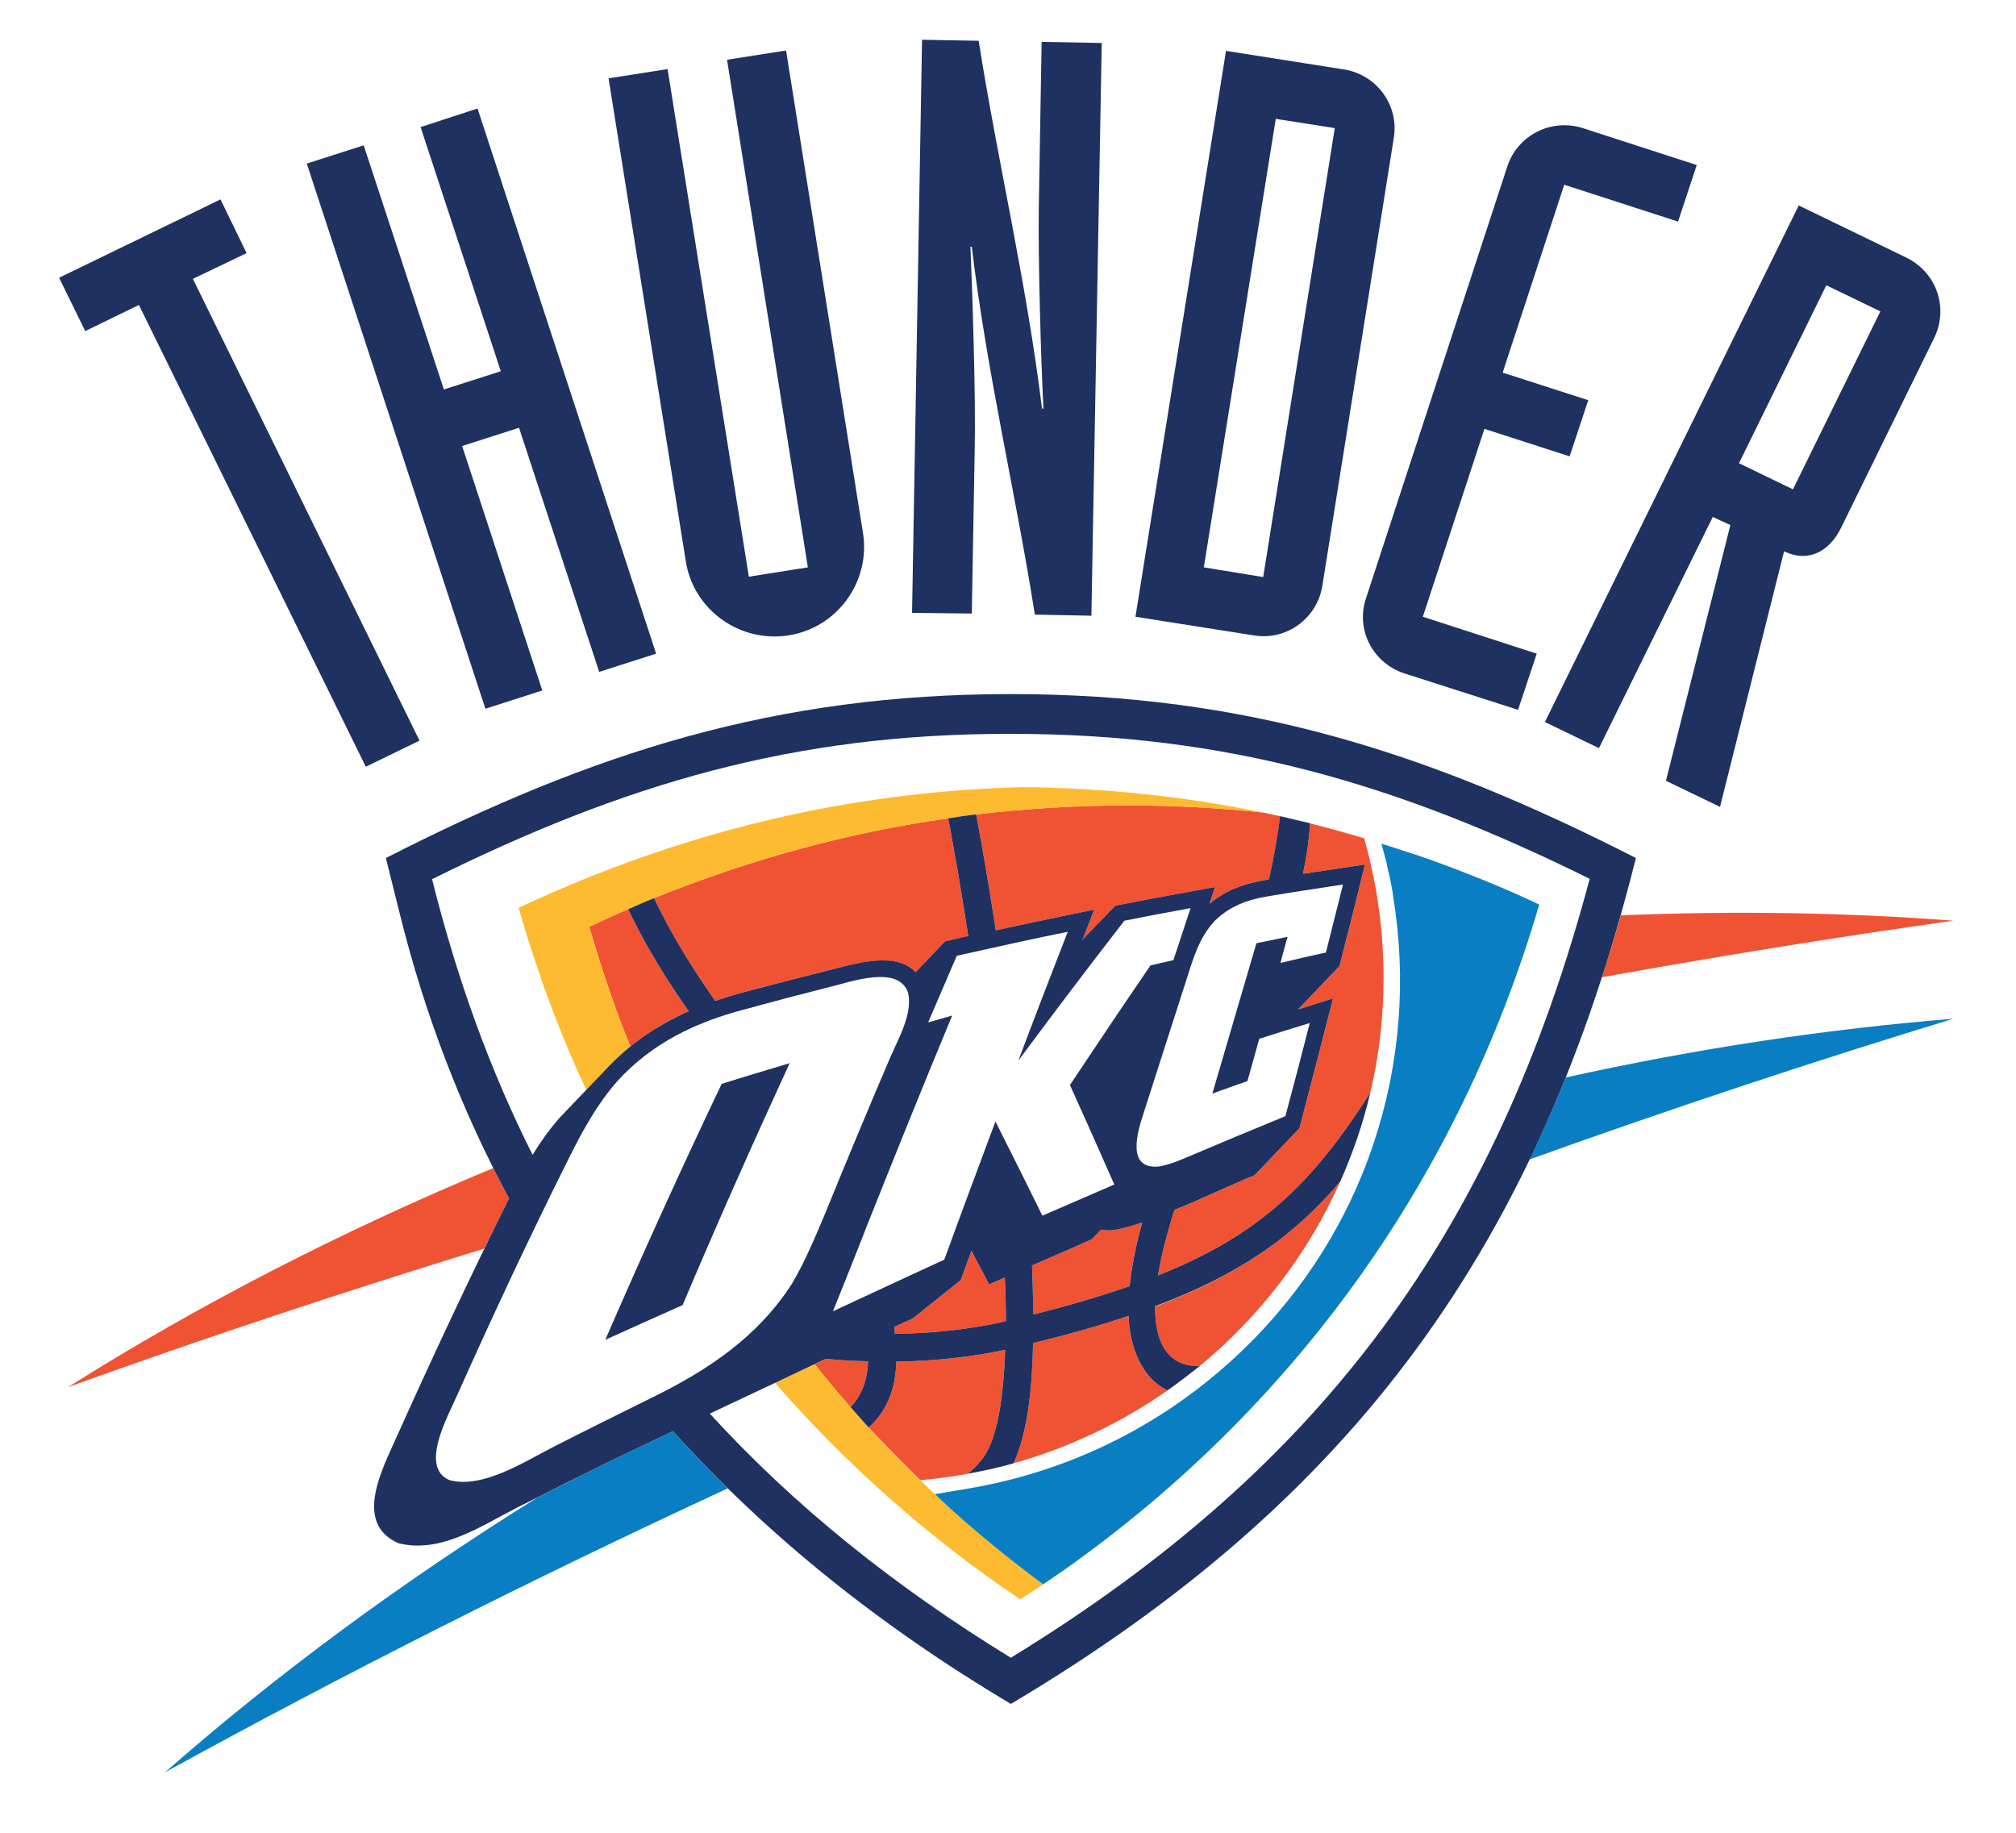
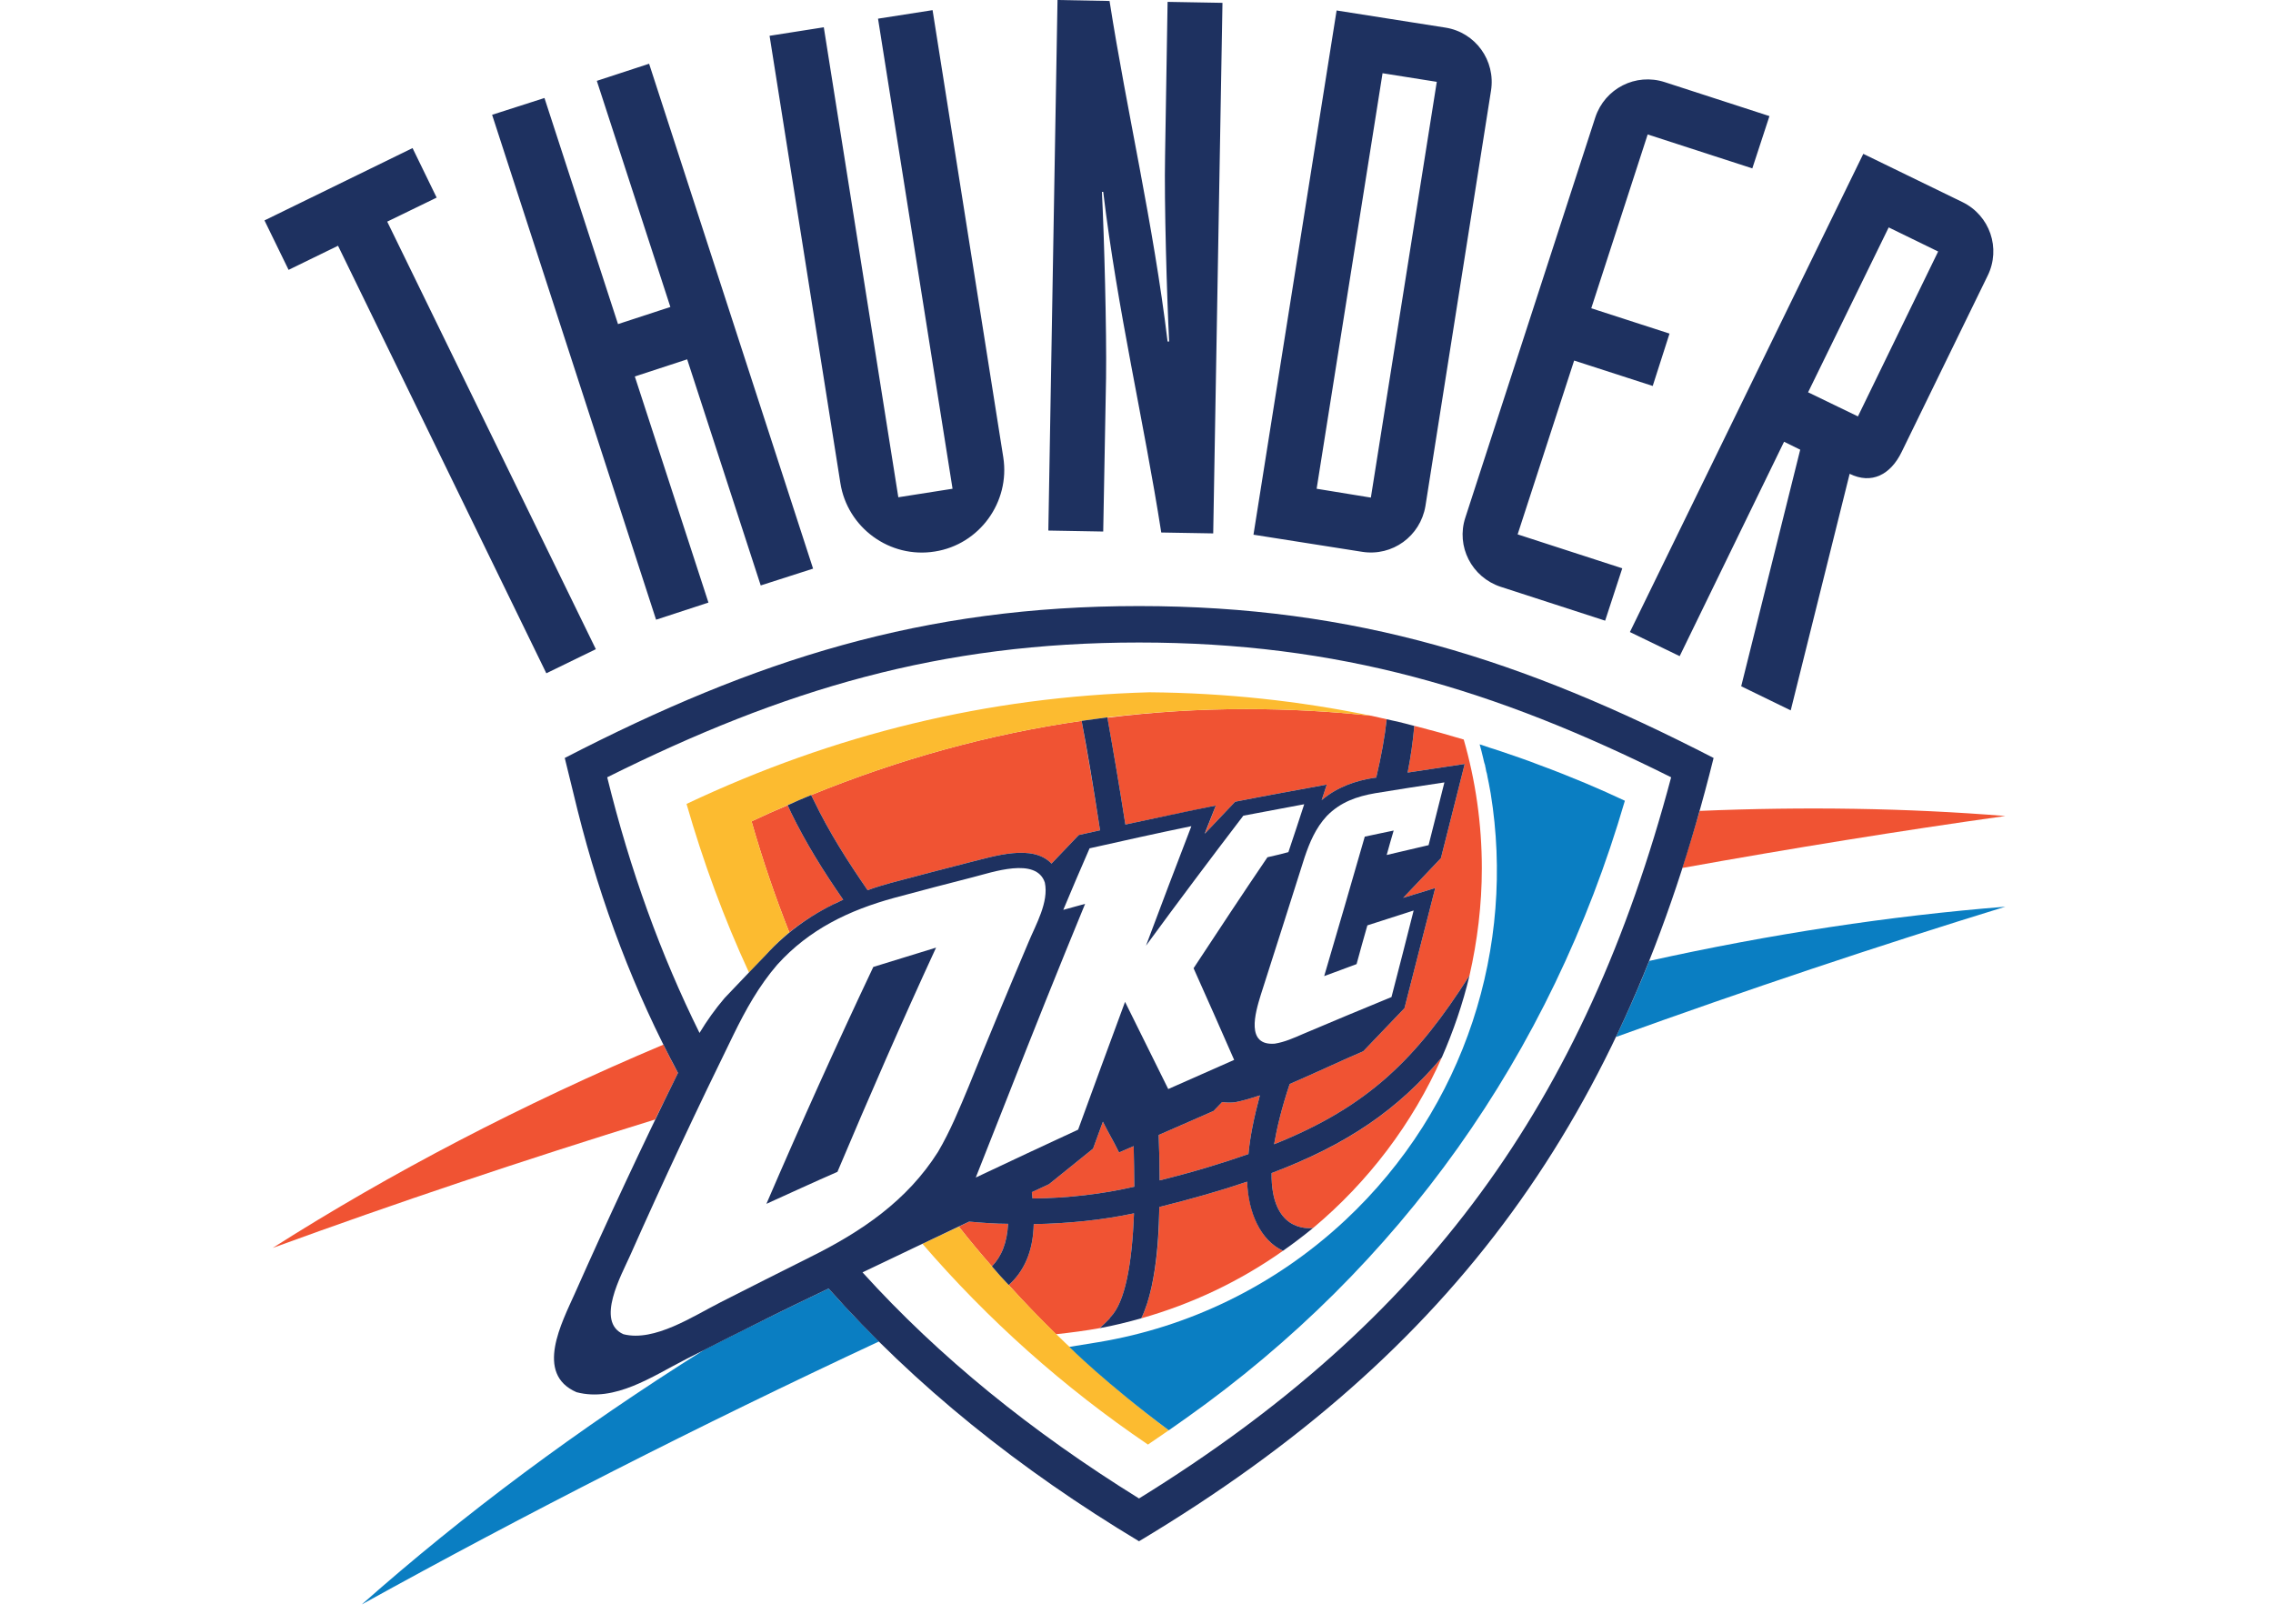
- <svg xmlns="http://www.w3.org/2000/svg" width="22pt" height="20pt" viewBox="0 0 22 20" version="1.1">
+ <svg xmlns="http://www.w3.org/2000/svg" width="28pt" height="20pt" viewBox="0 0 28 20" version="1.1">
  <g id="surface1">
-     <path style=" stroke:none;fill-rule:nonzero;fill:rgb(11.765%,19.216%,37.647%);fill-opacity:1;" d="M 3.992 8.367 L 4.578 8.082 L 2.105 3.043 L 2.691 2.762 L 2.406 2.176 L 0.645 3.031 L 0.93 3.613 L 1.516 3.328 Z M 5.297 7.734 L 5.918 7.535 L 5.043 4.867 L 5.664 4.668 L 6.539 7.332 L 7.16 7.133 L 5.211 1.184 L 4.59 1.387 L 5.465 4.051 L 4.844 4.25 L 3.969 1.586 L 3.348 1.785 Z M 8.578 0.551 L 7.934 0.652 L 8.816 6.191 L 8.172 6.293 L 7.285 0.754 L 6.641 0.855 L 7.484 6.125 C 7.566 6.652 8.07 7.016 8.602 6.934 C 9.137 6.852 9.5 6.348 9.418 5.82 Z M 9.953 6.688 L 10.605 6.695 L 10.637 4.883 C 10.648 4.332 10.613 3.219 10.59 2.691 L 10.605 2.695 C 10.773 4.09 11.086 5.391 11.293 6.707 L 11.91 6.719 L 12.023 0.469 L 11.367 0.457 L 11.336 2.27 C 11.328 2.82 11.359 3.934 11.387 4.461 L 11.371 4.457 C 11.199 3.062 10.887 1.762 10.68 0.445 L 10.062 0.434 Z M 12.391 6.73 L 13.684 6.934 C 14.039 6.992 14.371 6.75 14.43 6.395 L 15.211 1.5 C 15.266 1.145 15.023 0.816 14.668 0.758 L 13.379 0.555 Z M 13.922 1.297 L 14.566 1.398 L 13.785 6.297 L 13.137 6.191 Z M 18.516 1.801 L 17.273 1.398 C 16.93 1.289 16.562 1.473 16.449 1.816 L 14.906 6.531 C 14.793 6.871 14.98 7.234 15.324 7.348 L 16.566 7.746 L 16.77 7.133 L 15.527 6.73 L 16.199 4.68 L 17.129 4.98 L 17.332 4.367 L 16.398 4.066 L 17.07 2.016 L 18.312 2.418 Z M 16.859 7.879 L 19.629 2.242 L 20.805 2.812 C 21.133 2.973 21.266 3.359 21.109 3.684 L 20.09 5.762 C 19.957 6.027 19.727 6.141 19.469 6.016 L 18.77 8.805 L 18.18 8.52 L 18.883 5.73 L 18.691 5.641 L 17.449 8.164 Z M 19.93 3.113 L 18.977 5.055 L 19.566 5.34 L 20.52 3.398 Z M 19.93 3.113 " />
-     <path style=" stroke:none;fill-rule:nonzero;fill:rgb(100%,100%,100%);fill-opacity:1;" d="M 4.484 17.035 C 4.418 17.031 4.355 17.02 4.293 17.004 C 3.633 16.719 3.977 16.043 4.172 15.602 C 4.426 15.035 4.688 14.469 4.953 13.91 C 3.531 14.352 2.145 14.816 0.805 15.301 C 0.469 15.441 0.262 15.219 0.652 14.992 C 2.016 14.129 3.52 13.344 5.145 12.656 C 4.746 11.832 4.43 10.953 4.191 10.016 L 4.008 9.273 C 6.363 8.066 8.355 7.402 11.031 7.402 C 13.707 7.402 15.699 8.066 18.055 9.273 C 18.012 9.449 17.965 9.629 17.918 9.805 C 19.09 9.766 20.234 9.789 21.332 9.875 C 21.594 9.891 21.594 10.191 21.34 10.219 C 20.121 10.391 18.875 10.59 17.617 10.816 C 17.539 11.055 17.453 11.289 17.367 11.52 C 18.711 11.238 20.027 11.047 21.305 10.945 C 21.633 10.914 21.637 11.227 21.367 11.285 C 19.879 11.738 18.359 12.242 16.82 12.793 C 15.512 15.477 13.59 17.273 11.031 18.797 C 9.895 18.121 8.855 17.367 7.906 16.449 C 5.805 17.426 3.789 18.445 1.887 19.492 C 1.598 19.672 1.336 19.516 1.684 19.207 C 2.547 18.457 3.48 17.727 4.484 17.035 " />
-     <path style=" stroke:none;fill-rule:nonzero;fill:rgb(3.922%,49.412%,76.078%);fill-opacity:1;" d="M 1.801 19.34 C 3.012 18.277 4.375 17.27 5.867 16.34 C 6.148 16.199 6.43 16.059 6.711 15.918 C 6.828 15.863 7.055 15.754 7.344 15.617 C 7.535 15.832 7.734 16.039 7.941 16.242 C 5.797 17.234 3.742 18.273 1.801 19.34 M 17.086 11.758 C 18.531 11.438 19.949 11.227 21.316 11.117 C 19.801 11.578 18.258 12.09 16.691 12.652 C 16.832 12.363 16.965 12.066 17.086 11.758 " />
-     <path style=" stroke:none;fill-rule:nonzero;fill:rgb(94.118%,32.549%,20%);fill-opacity:1;" d="M 0.742 15.137 C 2.148 14.25 3.703 13.445 5.383 12.746 C 5.438 12.855 5.496 12.969 5.555 13.078 C 5.465 13.262 5.375 13.441 5.285 13.625 C 3.723 14.105 2.207 14.609 0.742 15.137 M 17.688 9.988 C 18.938 9.938 20.148 9.957 21.316 10.047 C 20.062 10.223 18.781 10.43 17.48 10.664 C 17.555 10.441 17.621 10.219 17.688 9.988 " />
-     <path style=" stroke:none;fill-rule:nonzero;fill:rgb(100%,100%,100%);fill-opacity:1;" d="M 11.031 8.008 C 13.398 8.008 15.254 8.555 17.348 9.59 C 16.324 13.426 14.445 16 11.031 18.09 C 9.75 17.305 8.66 16.426 7.746 15.426 C 8.152 15.234 8.609 15.02 9.012 14.828 C 9.172 14.844 9.328 14.852 9.473 14.855 C 9.465 15.078 9.395 15.238 9.281 15.355 C 9.348 15.43 9.414 15.504 9.48 15.578 C 9.656 15.418 9.773 15.188 9.781 14.859 C 10.195 14.852 10.598 14.809 10.969 14.73 C 10.949 15.336 10.863 15.777 10.691 15.953 C 10.684 15.961 10.68 15.965 10.68 15.969 C 10.637 16.016 10.598 16.055 10.562 16.082 C 10.73 16.051 10.895 16.016 11.059 15.969 C 11.266 15.539 11.27 14.789 11.273 14.656 C 11.66 14.562 12.004 14.465 12.316 14.359 C 12.328 14.711 12.469 15.047 12.742 15.172 C 12.863 15.086 12.98 14.996 13.098 14.902 C 13.027 14.91 12.598 14.941 12.605 14.254 C 13.512 13.914 14.105 13.504 14.625 12.895 C 14.762 12.586 14.875 12.262 14.953 11.926 C 14.328 12.902 13.758 13.473 12.637 13.918 C 12.668 13.723 12.727 13.484 12.816 13.203 C 13.145 13.07 13.484 12.906 13.691 12.824 L 14.18 12.312 C 14.305 11.84 14.426 11.367 14.547 10.895 L 14.164 11.016 L 14.617 10.543 C 14.711 10.176 14.805 9.805 14.895 9.434 C 14.672 9.469 14.445 9.5 14.219 9.535 C 14.258 9.352 14.285 9.168 14.297 8.984 C 14.188 8.957 14.082 8.934 13.969 8.906 C 13.949 9.113 13.906 9.34 13.848 9.594 L 13.816 9.602 C 13.602 9.637 13.387 9.703 13.199 9.863 L 13.258 9.68 C 12.895 9.746 12.535 9.812 12.172 9.883 L 11.812 10.258 L 11.824 10.227 L 11.941 9.926 C 11.582 10 11.223 10.074 10.867 10.152 C 10.793 9.672 10.719 9.238 10.652 8.887 C 10.551 8.898 10.449 8.914 10.348 8.93 C 10.414 9.281 10.492 9.727 10.566 10.215 L 10.312 10.273 L 9.992 10.609 C 9.766 10.371 9.309 10.523 9.02 10.594 C 8.707 10.672 8.395 10.754 8.082 10.836 C 7.988 10.863 7.898 10.891 7.805 10.922 C 7.57 10.586 7.352 10.242 7.172 9.871 L 7.137 9.801 C 7.043 9.84 6.949 9.879 6.855 9.922 L 6.895 10.004 C 7.074 10.367 7.285 10.707 7.516 11.035 C 7.18 11.184 6.867 11.391 6.598 11.684 C 6.598 11.684 6.16 12.141 6.109 12.195 C 5.996 12.324 5.898 12.461 5.812 12.602 C 5.352 11.684 4.988 10.688 4.715 9.594 C 6.809 8.555 8.664 8.004 11.031 8.008 M 11.262 13.809 C 11.48 13.715 11.699 13.621 11.914 13.523 L 12.016 13.418 C 12.059 13.426 12.109 13.43 12.164 13.422 C 12.25 13.406 12.352 13.379 12.465 13.34 C 12.391 13.605 12.348 13.832 12.328 14.035 C 12.02 14.141 11.672 14.246 11.277 14.344 C 11.273 14.172 11.27 13.992 11.262 13.809 M 9.758 14.48 L 9.961 14.387 L 10.484 13.969 L 10.602 13.648 C 10.676 13.801 10.719 13.863 10.793 14.016 L 10.965 13.941 C 10.973 14.105 10.977 14.266 10.977 14.418 C 10.598 14.504 10.188 14.551 9.766 14.555 Z M 9.758 14.48 " />
-     <path style=" stroke:none;fill-rule:nonzero;fill:rgb(94.118%,32.549%,20%);fill-opacity:1;" d="M 12.305 8.789 C 12.805 8.789 13.301 8.816 13.785 8.867 C 14.156 8.945 14.523 9.039 14.887 9.148 C 15.023 9.629 15.098 10.137 15.098 10.664 C 15.098 11.098 15.051 11.52 14.953 11.926 C 14.328 12.902 13.758 13.473 12.637 13.918 C 12.668 13.723 12.727 13.484 12.816 13.203 C 13.145 13.07 13.484 12.906 13.691 12.824 L 14.18 12.312 C 14.305 11.84 14.426 11.367 14.547 10.895 L 14.164 11.016 L 14.617 10.543 C 14.711 10.176 14.805 9.805 14.895 9.434 C 14.672 9.469 14.445 9.5 14.219 9.535 C 14.258 9.352 14.285 9.168 14.297 8.984 C 14.188 8.957 14.082 8.934 13.969 8.906 C 13.949 9.113 13.906 9.34 13.848 9.594 L 13.816 9.602 C 13.602 9.637 13.387 9.703 13.199 9.863 L 13.258 9.68 C 12.895 9.746 12.535 9.812 12.172 9.883 L 11.812 10.258 L 11.824 10.227 L 11.941 9.926 C 11.582 10 11.223 10.074 10.867 10.152 C 10.793 9.672 10.719 9.238 10.652 8.887 C 11.195 8.824 11.746 8.789 12.305 8.789 M 14.625 12.895 C 14.277 13.676 13.75 14.363 13.098 14.902 C 13.027 14.91 12.598 14.941 12.605 14.258 C 13.512 13.914 14.105 13.504 14.625 12.895 M 12.742 15.172 C 12.234 15.527 11.668 15.797 11.059 15.969 C 11.266 15.539 11.27 14.789 11.273 14.656 C 11.66 14.562 12.004 14.465 12.316 14.359 C 12.328 14.711 12.469 15.047 12.742 15.172 M 10.562 16.082 C 10.395 16.113 10.219 16.137 10.043 16.152 C 9.852 15.965 9.664 15.773 9.48 15.578 C 9.656 15.418 9.773 15.188 9.781 14.859 C 10.195 14.852 10.598 14.809 10.969 14.73 C 10.949 15.336 10.863 15.777 10.691 15.953 C 10.684 15.961 10.68 15.965 10.68 15.969 C 10.637 16.016 10.598 16.055 10.562 16.082 M 9.281 15.355 C 9.148 15.203 9.016 15.047 8.891 14.887 L 9.012 14.828 C 9.172 14.844 9.328 14.852 9.473 14.855 C 9.465 15.078 9.395 15.238 9.281 15.355 M 6.879 11.422 C 6.707 10.996 6.559 10.559 6.43 10.113 C 6.57 10.047 6.715 9.98 6.855 9.922 L 6.895 10.004 C 7.074 10.367 7.285 10.707 7.516 11.035 C 7.289 11.133 7.074 11.262 6.879 11.422 M 7.137 9.801 C 8.18 9.379 9.246 9.086 10.348 8.93 C 10.414 9.281 10.492 9.727 10.566 10.219 L 10.312 10.273 L 9.992 10.609 C 9.766 10.375 9.309 10.523 9.02 10.594 C 8.707 10.672 8.395 10.754 8.082 10.836 C 7.988 10.863 7.898 10.891 7.805 10.922 C 7.57 10.586 7.352 10.242 7.172 9.871 Z M 11.262 13.809 C 11.48 13.715 11.699 13.621 11.914 13.523 L 12.016 13.418 C 12.059 13.426 12.109 13.43 12.164 13.422 C 12.25 13.406 12.352 13.379 12.465 13.34 C 12.391 13.605 12.348 13.832 12.328 14.035 C 12.02 14.141 11.672 14.246 11.277 14.344 C 11.273 14.172 11.27 13.992 11.262 13.809 M 9.758 14.48 L 9.961 14.387 L 10.484 13.969 L 10.602 13.648 C 10.676 13.801 10.719 13.863 10.793 14.016 L 10.965 13.941 C 10.973 14.105 10.977 14.266 10.977 14.418 C 10.598 14.504 10.188 14.551 9.766 14.555 Z M 9.758 14.48 " />
-     <path style=" stroke:none;fill-rule:nonzero;fill:rgb(98.824%,73.333%,18.824%);fill-opacity:1;" d="M 11.133 17.453 C 10.129 16.777 9.234 15.98 8.457 15.09 L 8.891 14.887 C 9.016 15.047 9.148 15.203 9.281 15.355 C 9.348 15.43 9.414 15.504 9.48 15.578 C 10.055 16.203 10.691 16.773 11.383 17.289 C 11.301 17.344 11.219 17.398 11.133 17.453 M 6.398 11.895 C 6.102 11.258 5.855 10.594 5.66 9.906 C 7.41 9.086 9.227 8.641 11.152 8.59 C 12.055 8.598 12.93 8.691 13.785 8.867 C 13.301 8.816 12.805 8.789 12.305 8.789 C 11.746 8.789 11.195 8.824 10.652 8.887 C 10.551 8.898 10.449 8.914 10.348 8.93 C 9.246 9.086 8.18 9.379 7.137 9.801 C 7.043 9.84 6.949 9.879 6.855 9.922 C 6.715 9.98 6.57 10.047 6.43 10.113 C 6.559 10.559 6.707 10.996 6.879 11.422 C 6.781 11.5 6.688 11.586 6.598 11.684 Z M 6.398 11.895 " />
-     <path style=" stroke:none;fill-rule:nonzero;fill:rgb(11.765%,19.216%,37.647%);fill-opacity:1;" d="M 4.211 9.363 C 6.477 8.207 8.465 7.574 11.031 7.574 C 13.598 7.574 15.586 8.207 17.852 9.363 C 16.801 13.57 14.793 16.359 11.031 18.594 C 9.613 17.75 8.375 16.762 7.344 15.617 C 7.055 15.754 6.828 15.863 6.711 15.918 C 6.355 16.094 6.004 16.27 5.648 16.449 C 5.25 16.652 4.809 16.957 4.348 16.84 C 3.848 16.621 4.18 16.016 4.332 15.672 C 4.723 14.801 5.129 13.934 5.555 13.078 C 5.043 12.125 4.641 11.094 4.363 9.973 Z M 11.031 8.008 C 8.664 8.004 6.809 8.555 4.715 9.594 C 4.988 10.688 5.352 11.688 5.812 12.602 C 5.898 12.461 5.996 12.324 6.109 12.195 C 6.16 12.141 6.598 11.684 6.598 11.684 C 6.867 11.391 7.18 11.184 7.516 11.035 C 7.285 10.707 7.074 10.367 6.895 10.004 L 6.855 9.922 C 6.949 9.879 7.043 9.84 7.137 9.801 L 7.172 9.871 C 7.352 10.242 7.57 10.586 7.805 10.922 C 7.898 10.891 7.988 10.863 8.082 10.836 C 8.395 10.754 8.707 10.672 9.02 10.594 C 9.309 10.523 9.766 10.371 9.992 10.609 L 10.312 10.273 L 10.566 10.215 C 10.492 9.727 10.414 9.281 10.348 8.93 C 10.449 8.914 10.551 8.898 10.652 8.887 C 10.719 9.238 10.793 9.672 10.867 10.152 C 11.223 10.074 11.582 10 11.941 9.926 L 11.824 10.227 L 11.809 10.258 L 12.172 9.883 C 12.531 9.812 12.895 9.746 13.258 9.68 L 13.199 9.863 C 13.387 9.703 13.602 9.637 13.816 9.602 L 13.848 9.594 C 13.906 9.34 13.945 9.113 13.969 8.906 C 14.082 8.934 14.188 8.957 14.297 8.984 C 14.285 9.168 14.258 9.352 14.219 9.535 C 14.445 9.5 14.672 9.469 14.895 9.434 C 14.805 9.805 14.711 10.176 14.617 10.543 L 14.164 11.016 L 14.547 10.895 C 14.426 11.367 14.305 11.84 14.18 12.312 L 13.691 12.824 C 13.484 12.906 13.145 13.07 12.816 13.203 C 12.727 13.484 12.668 13.723 12.637 13.918 C 13.758 13.473 14.328 12.902 14.953 11.926 C 14.875 12.262 14.762 12.586 14.625 12.895 C 14.105 13.504 13.512 13.914 12.605 14.254 C 12.598 14.941 13.027 14.91 13.098 14.902 C 12.98 14.996 12.863 15.086 12.742 15.172 C 12.469 15.047 12.328 14.711 12.316 14.359 C 12.004 14.465 11.66 14.562 11.273 14.656 C 11.27 14.789 11.266 15.539 11.059 15.969 C 10.895 16.016 10.73 16.051 10.562 16.082 C 10.598 16.055 10.637 16.016 10.68 15.969 C 10.68 15.965 10.684 15.961 10.691 15.953 C 10.863 15.777 10.949 15.336 10.969 14.73 C 10.598 14.809 10.195 14.852 9.781 14.859 C 9.773 15.188 9.656 15.418 9.48 15.578 C 9.414 15.504 9.348 15.43 9.281 15.355 C 9.395 15.238 9.465 15.078 9.473 14.855 C 9.328 14.852 9.172 14.844 9.012 14.828 C 8.609 15.02 8.152 15.234 7.746 15.426 C 8.66 16.426 9.75 17.305 11.031 18.09 C 14.445 16 16.324 13.426 17.348 9.59 C 15.254 8.555 13.398 8.008 11.031 8.008 M 11.262 13.809 C 11.27 13.992 11.273 14.172 11.277 14.344 C 11.672 14.246 12.02 14.141 12.328 14.035 C 12.348 13.836 12.391 13.605 12.465 13.34 C 12.352 13.379 12.25 13.406 12.164 13.422 C 12.109 13.43 12.059 13.426 12.016 13.418 L 11.914 13.523 C 11.699 13.621 11.48 13.715 11.262 13.809 M 9.758 14.48 L 9.766 14.555 C 10.188 14.551 10.598 14.504 10.977 14.418 C 10.977 14.266 10.973 14.105 10.965 13.941 L 10.793 14.016 C 10.719 13.863 10.676 13.801 10.602 13.648 L 10.484 13.969 L 9.961 14.387 Z M 9.758 14.48 " />
-     <path style=" stroke:none;fill-rule:nonzero;fill:rgb(100%,100%,100%);fill-opacity:1;" d="M 8.121 11.016 C 7.59 11.156 7.113 11.383 6.734 11.801 C 6.516 12.051 6.359 12.336 6.215 12.625 C 5.785 13.484 5.379 14.352 4.988 15.227 C 4.887 15.457 4.574 16.012 4.906 16.152 C 5.273 16.25 5.738 15.941 6.062 15.777 C 6.414 15.598 6.77 15.422 7.125 15.246 C 7.73 14.949 8.273 14.586 8.645 14.004 C 8.789 13.758 8.898 13.496 9.008 13.234 C 9.238 12.668 9.473 12.105 9.715 11.539 C 9.805 11.332 9.961 11.062 9.91 10.836 C 9.809 10.523 9.285 10.715 9.055 10.77 C 8.746 10.848 8.434 10.93 8.121 11.016 M 7.449 14.242 C 7.168 14.367 6.887 14.492 6.605 14.621 C 7.012 13.684 7.434 12.754 7.875 11.828 C 8.121 11.75 8.371 11.676 8.617 11.602 C 8.215 12.477 7.824 13.355 7.449 14.242 M 12.27 10.047 C 11.879 10.551 11.492 11.062 11.113 11.574 C 11.289 11.105 11.469 10.637 11.652 10.168 C 11.246 10.25 10.844 10.34 10.441 10.43 C 10.336 10.672 10.234 10.914 10.129 11.156 C 10.219 11.133 10.305 11.105 10.391 11.082 C 10.074 11.844 9.766 12.609 9.461 13.375 C 9.34 13.688 9.215 13.996 9.09 14.309 C 9.496 14.121 9.902 13.93 10.305 13.746 C 10.488 13.242 10.676 12.738 10.863 12.238 C 11.035 12.582 11.207 12.922 11.375 13.266 C 11.637 13.152 11.898 13.039 12.16 12.926 C 12 12.562 11.84 12.203 11.676 11.84 C 11.965 11.406 12.258 10.969 12.555 10.535 C 12.637 10.516 12.723 10.496 12.805 10.477 C 12.867 10.289 12.93 10.102 12.992 9.91 C 12.75 9.953 12.508 10 12.27 10.047 M 13.836 9.781 C 13.617 9.816 13.422 9.887 13.258 10.047 C 13.125 10.188 13.055 10.359 12.996 10.539 C 12.824 11.078 12.648 11.617 12.477 12.156 C 12.406 12.371 12.297 12.758 12.641 12.73 C 12.758 12.711 12.871 12.664 12.98 12.617 C 13.328 12.469 13.676 12.324 14.027 12.18 C 14.117 11.844 14.207 11.504 14.293 11.164 C 14.109 11.219 13.926 11.277 13.742 11.336 C 13.699 11.488 13.656 11.645 13.613 11.797 C 13.484 11.844 13.355 11.887 13.23 11.934 C 13.391 11.387 13.551 10.84 13.711 10.293 C 13.824 10.27 13.938 10.246 14.051 10.223 C 14.023 10.316 14 10.414 13.973 10.508 C 14.137 10.469 14.301 10.43 14.469 10.395 C 14.531 10.148 14.594 9.898 14.656 9.652 C 14.383 9.695 14.109 9.734 13.836 9.781 " />
-     <path style=" stroke:none;fill-rule:nonzero;fill:rgb(3.922%,49.412%,76.078%);fill-opacity:1;" d="M 15.305 9.281 C 15.473 9.332 15.625 9.387 15.781 9.445 C 16.168 9.59 16.512 9.734 16.797 9.871 C 15.922 12.859 14.125 15.363 11.59 17.148 L 11.383 17.289 C 10.641 16.738 10.203 16.305 10.203 16.305 L 10.551 16.246 C 11.613 16.07 12.633 15.594 13.477 14.812 C 14.918 13.48 15.5 11.578 15.203 9.785 C 15.199 9.742 15.191 9.703 15.184 9.664 L 15.156 9.527 L 15.148 9.504 L 15.145 9.484 L 15.141 9.469 L 15.137 9.445 L 15.133 9.426 L 15.121 9.379 C 15.105 9.312 15.09 9.258 15.074 9.207 C 15.152 9.23 15.23 9.254 15.305 9.281 M 15.332 9.312 C 15.488 9.367 15.648 9.422 15.801 9.48 C 15.645 9.422 15.488 9.367 15.332 9.312 " />
+     <path style=" stroke:none;fill-rule:nonzero;fill:rgb(11.765%,19.216%,37.647%);fill-opacity:1;" d="M 6.73 8.293 L 7.34 7.996 L 4.77 2.73 L 5.379 2.434 L 5.082 1.824 L 3.258 2.715 L 3.555 3.324 L 4.164 3.027 Z M 8.082 7.633 L 8.727 7.422 L 7.82 4.637 L 8.465 4.426 L 9.371 7.211 L 10.016 7.004 L 7.996 0.785 L 7.352 0.996 L 8.258 3.781 L 7.613 3.992 L 6.707 1.207 L 6.062 1.414 Z M 11.488 0.125 L 10.816 0.23 L 11.734 6.02 L 11.066 6.125 L 10.148 0.336 L 9.48 0.441 L 10.352 5.949 C 10.438 6.5 10.961 6.883 11.516 6.793 C 12.066 6.707 12.445 6.184 12.359 5.633 Z M 12.914 6.535 L 13.59 6.547 L 13.625 4.652 C 13.633 4.078 13.602 2.914 13.574 2.363 L 13.59 2.363 C 13.766 3.824 14.09 5.184 14.305 6.559 L 14.945 6.57 L 15.059 0.035 L 14.383 0.023 L 14.352 1.918 C 14.34 2.496 14.375 3.66 14.402 4.207 L 14.383 4.207 C 14.207 2.75 13.883 1.387 13.668 0.012 L 13.027 0 Z M 15.441 6.586 L 16.781 6.797 C 17.152 6.855 17.496 6.605 17.559 6.234 L 18.367 1.117 C 18.426 0.746 18.176 0.398 17.805 0.34 L 16.465 0.129 Z M 17.031 0.902 L 17.699 1.008 L 16.887 6.129 L 16.219 6.02 Z M 21.797 1.43 L 20.508 1.012 C 20.148 0.895 19.77 1.09 19.652 1.445 L 18.051 6.375 C 17.934 6.73 18.129 7.109 18.484 7.227 L 19.773 7.645 L 19.984 7 L 18.695 6.582 L 19.391 4.441 L 20.359 4.754 L 20.566 4.109 L 19.602 3.797 L 20.297 1.656 L 21.586 2.074 Z M 20.078 7.785 L 22.953 1.895 L 24.172 2.488 C 24.512 2.652 24.652 3.059 24.484 3.398 L 23.426 5.566 C 23.289 5.848 23.055 5.969 22.785 5.836 L 22.059 8.75 L 21.449 8.453 L 22.176 5.539 L 21.977 5.441 L 20.691 8.082 Z M 23.266 2.801 L 22.273 4.832 L 22.887 5.129 L 23.875 3.098 Z M 23.266 2.801 " />
+     <path style=" stroke:none;fill-rule:nonzero;fill:rgb(100%,100%,100%);fill-opacity:1;" d="M 7.242 17.355 C 7.176 17.348 7.105 17.336 7.043 17.32 C 6.359 17.023 6.711 16.316 6.918 15.855 C 7.18 15.262 7.449 14.672 7.727 14.086 C 6.254 14.551 4.816 15.035 3.422 15.539 C 3.074 15.688 2.863 15.453 3.266 15.215 C 4.68 14.316 6.242 13.496 7.926 12.777 C 7.512 11.918 7.184 10.996 6.938 10.016 L 6.746 9.238 C 9.191 7.98 11.258 7.285 14.031 7.285 C 16.809 7.285 18.875 7.98 21.32 9.238 C 21.273 9.426 21.227 9.613 21.176 9.797 C 22.395 9.754 23.578 9.781 24.719 9.867 C 24.988 9.887 24.988 10.199 24.727 10.227 C 23.461 10.406 22.172 10.613 20.863 10.852 C 20.781 11.102 20.695 11.348 20.605 11.59 C 22 11.293 23.367 11.094 24.688 10.988 C 25.027 10.957 25.031 11.281 24.758 11.344 C 23.211 11.816 21.633 12.344 20.039 12.918 C 18.68 15.727 16.688 17.605 14.031 19.195 C 12.852 18.488 11.777 17.703 10.789 16.742 C 8.609 17.762 6.52 18.824 4.543 19.918 C 4.246 20.109 3.977 19.945 4.336 19.625 C 5.23 18.84 6.199 18.078 7.242 17.355 " />
+     <path style=" stroke:none;fill-rule:nonzero;fill:rgb(3.922%,49.412%,76.078%);fill-opacity:1;" d="M 4.457 19.762 C 5.711 18.652 7.125 17.598 8.676 16.625 C 8.969 16.477 9.258 16.332 9.551 16.188 C 9.672 16.129 9.91 16.012 10.207 15.871 C 10.406 16.094 10.613 16.312 10.828 16.523 C 8.602 17.562 6.473 18.648 4.457 19.762 M 20.316 11.836 C 21.812 11.504 23.285 11.281 24.703 11.168 C 23.129 11.652 21.527 12.188 19.906 12.773 C 20.051 12.469 20.188 12.16 20.316 11.836 " />
+     <path style=" stroke:none;fill-rule:nonzero;fill:rgb(94.118%,32.549%,20%);fill-opacity:1;" d="M 3.359 15.371 C 4.816 14.445 6.43 13.602 8.172 12.867 C 8.23 12.984 8.289 13.102 8.352 13.215 C 8.258 13.406 8.164 13.598 8.07 13.789 C 6.453 14.289 4.879 14.816 3.359 15.371 M 20.938 9.988 C 22.23 9.934 23.492 9.953 24.703 10.051 C 23.398 10.234 22.07 10.449 20.723 10.691 C 20.797 10.461 20.867 10.227 20.938 9.988 " />
+     <path style=" stroke:none;fill-rule:nonzero;fill:rgb(100%,100%,100%);fill-opacity:1;" d="M 14.031 7.914 C 16.488 7.914 18.41 8.488 20.586 9.574 C 19.52 13.578 17.574 16.27 14.031 18.457 C 12.703 17.633 11.57 16.715 10.625 15.672 C 11.047 15.469 11.52 15.246 11.938 15.047 C 12.105 15.062 12.266 15.074 12.418 15.074 C 12.406 15.309 12.336 15.477 12.219 15.598 C 12.285 15.676 12.355 15.754 12.426 15.828 C 12.609 15.664 12.727 15.422 12.734 15.078 C 13.168 15.07 13.582 15.027 13.969 14.945 C 13.945 15.574 13.859 16.039 13.68 16.223 C 13.672 16.23 13.668 16.234 13.668 16.242 C 13.621 16.289 13.582 16.328 13.547 16.359 C 13.719 16.328 13.891 16.285 14.059 16.238 C 14.277 15.789 14.281 15.004 14.281 14.867 C 14.684 14.766 15.043 14.664 15.363 14.555 C 15.379 14.926 15.523 15.277 15.805 15.406 C 15.934 15.316 16.055 15.223 16.176 15.125 C 16.105 15.133 15.656 15.164 15.664 14.449 C 16.609 14.094 17.223 13.664 17.762 13.023 C 17.902 12.703 18.02 12.363 18.102 12.016 C 17.453 13.035 16.859 13.629 15.695 14.094 C 15.73 13.891 15.789 13.645 15.887 13.352 C 16.223 13.207 16.578 13.039 16.793 12.949 L 17.301 12.418 C 17.426 11.922 17.555 11.43 17.68 10.938 L 17.285 11.059 L 17.75 10.57 C 17.848 10.184 17.945 9.797 18.043 9.41 C 17.809 9.445 17.574 9.48 17.34 9.516 C 17.379 9.324 17.406 9.133 17.422 8.941 C 17.309 8.91 17.195 8.883 17.082 8.859 C 17.059 9.074 17.016 9.312 16.953 9.578 L 16.922 9.582 C 16.699 9.617 16.477 9.691 16.281 9.855 L 16.344 9.664 C 15.965 9.734 15.59 9.805 15.215 9.875 L 14.84 10.27 L 14.855 10.238 L 14.977 9.922 C 14.605 10 14.234 10.078 13.863 10.156 C 13.785 9.656 13.707 9.203 13.641 8.84 C 13.535 8.852 13.43 8.863 13.324 8.879 C 13.395 9.25 13.473 9.715 13.551 10.227 L 13.289 10.285 L 12.953 10.637 C 12.719 10.391 12.246 10.547 11.945 10.621 C 11.621 10.703 11.297 10.789 10.973 10.875 C 10.879 10.902 10.781 10.934 10.688 10.965 C 10.445 10.613 10.215 10.254 10.027 9.863 L 9.992 9.793 C 9.895 9.832 9.797 9.875 9.703 9.918 L 9.742 10.004 C 9.926 10.383 10.148 10.738 10.387 11.082 C 10.035 11.238 9.715 11.453 9.434 11.762 C 9.434 11.762 8.98 12.238 8.926 12.297 C 8.809 12.43 8.707 12.574 8.617 12.723 C 8.141 11.762 7.762 10.719 7.48 9.574 C 9.652 8.492 11.578 7.914 14.031 7.914 M 14.273 13.98 C 14.5 13.883 14.723 13.781 14.949 13.684 L 15.055 13.574 C 15.102 13.582 15.152 13.582 15.207 13.578 C 15.297 13.562 15.402 13.531 15.52 13.492 C 15.445 13.77 15.398 14.008 15.379 14.215 C 15.055 14.328 14.695 14.438 14.285 14.539 C 14.285 14.359 14.281 14.176 14.273 13.98 M 12.711 14.684 L 12.922 14.586 L 13.465 14.148 L 13.586 13.816 C 13.664 13.973 13.707 14.035 13.785 14.195 L 13.965 14.117 C 13.973 14.289 13.973 14.457 13.973 14.617 C 13.582 14.707 13.156 14.758 12.719 14.762 Z M 12.711 14.684 " />
+     <path style=" stroke:none;fill-rule:nonzero;fill:rgb(94.118%,32.549%,20%);fill-opacity:1;" d="M 15.355 8.734 C 15.875 8.734 16.387 8.762 16.891 8.816 C 17.273 8.898 17.656 8.996 18.031 9.109 C 18.176 9.613 18.254 10.145 18.254 10.695 C 18.254 11.148 18.199 11.59 18.102 12.016 C 17.453 13.035 16.859 13.629 15.695 14.094 C 15.73 13.891 15.789 13.645 15.887 13.352 C 16.223 13.207 16.578 13.039 16.793 12.949 L 17.301 12.418 C 17.426 11.922 17.555 11.43 17.68 10.938 L 17.285 11.059 L 17.75 10.57 C 17.848 10.184 17.945 9.797 18.043 9.41 C 17.809 9.445 17.574 9.48 17.34 9.516 C 17.379 9.32 17.406 9.129 17.422 8.941 C 17.309 8.91 17.195 8.883 17.082 8.859 C 17.059 9.074 17.016 9.312 16.953 9.578 L 16.918 9.582 C 16.699 9.617 16.477 9.691 16.281 9.855 L 16.344 9.664 C 15.965 9.734 15.59 9.801 15.215 9.875 L 14.84 10.27 L 14.855 10.238 L 14.977 9.922 C 14.602 10 14.234 10.078 13.863 10.156 C 13.785 9.656 13.707 9.203 13.641 8.84 C 14.203 8.77 14.773 8.734 15.355 8.734 M 17.762 13.023 C 17.398 13.844 16.852 14.559 16.176 15.125 C 16.105 15.133 15.656 15.164 15.664 14.449 C 16.609 14.094 17.223 13.664 17.762 13.023 M 15.805 15.406 C 15.281 15.777 14.691 16.059 14.059 16.238 C 14.277 15.789 14.281 15.004 14.281 14.867 C 14.684 14.766 15.043 14.664 15.363 14.555 C 15.379 14.926 15.523 15.277 15.805 15.406 M 13.547 16.359 C 13.371 16.391 13.191 16.414 13.008 16.434 C 12.809 16.238 12.613 16.035 12.426 15.828 C 12.609 15.664 12.727 15.422 12.734 15.078 C 13.168 15.07 13.582 15.027 13.969 14.945 C 13.945 15.574 13.859 16.039 13.68 16.223 C 13.672 16.23 13.668 16.234 13.668 16.242 C 13.621 16.289 13.582 16.328 13.547 16.359 M 12.219 15.598 C 12.078 15.438 11.941 15.273 11.812 15.109 L 11.938 15.047 C 12.105 15.062 12.266 15.074 12.418 15.074 C 12.406 15.309 12.336 15.477 12.219 15.598 M 9.723 11.484 C 9.547 11.039 9.391 10.582 9.258 10.117 C 9.406 10.047 9.555 9.98 9.703 9.918 L 9.742 10.004 C 9.926 10.383 10.148 10.738 10.387 11.082 C 10.152 11.188 9.93 11.316 9.723 11.484 M 9.992 9.793 C 11.074 9.352 12.184 9.043 13.324 8.879 C 13.391 9.25 13.473 9.715 13.551 10.227 L 13.289 10.285 L 12.953 10.637 C 12.719 10.391 12.246 10.547 11.945 10.621 C 11.621 10.703 11.297 10.789 10.973 10.875 C 10.875 10.902 10.781 10.93 10.688 10.965 C 10.445 10.613 10.215 10.254 10.027 9.863 Z M 14.273 13.98 C 14.5 13.883 14.723 13.781 14.949 13.684 L 15.055 13.574 C 15.102 13.582 15.152 13.582 15.207 13.578 C 15.297 13.562 15.402 13.531 15.52 13.492 C 15.445 13.77 15.398 14.008 15.379 14.215 C 15.055 14.328 14.695 14.438 14.285 14.539 C 14.285 14.359 14.281 14.176 14.273 13.98 M 12.711 14.684 L 12.922 14.586 L 13.465 14.148 L 13.586 13.816 C 13.664 13.973 13.707 14.035 13.785 14.195 L 13.965 14.117 C 13.973 14.289 13.973 14.457 13.973 14.617 C 13.582 14.707 13.156 14.758 12.719 14.762 Z M 12.711 14.684 " />
+     <path style=" stroke:none;fill-rule:nonzero;fill:rgb(98.824%,73.333%,18.824%);fill-opacity:1;" d="M 14.141 17.793 C 13.098 17.086 12.168 16.254 11.363 15.32 L 11.812 15.109 C 11.941 15.273 12.078 15.438 12.219 15.598 C 12.285 15.676 12.355 15.754 12.426 15.828 C 13.02 16.48 13.68 17.082 14.398 17.617 C 14.312 17.676 14.227 17.734 14.141 17.793 M 9.227 11.98 C 8.918 11.312 8.664 10.621 8.457 9.902 C 10.277 9.043 12.16 8.582 14.16 8.527 C 15.094 8.535 16.004 8.633 16.891 8.816 C 16.387 8.762 15.875 8.734 15.355 8.734 C 14.773 8.734 14.203 8.77 13.641 8.836 C 13.535 8.852 13.43 8.863 13.324 8.879 C 12.184 9.043 11.074 9.352 9.992 9.793 C 9.895 9.832 9.797 9.875 9.699 9.918 C 9.555 9.98 9.406 10.047 9.258 10.117 C 9.391 10.582 9.547 11.039 9.723 11.484 C 9.621 11.566 9.527 11.66 9.434 11.762 Z M 9.227 11.98 " />
+     <path style=" stroke:none;fill-rule:nonzero;fill:rgb(11.765%,19.216%,37.647%);fill-opacity:1;" d="M 6.957 9.336 C 9.305 8.125 11.367 7.465 14.031 7.465 C 16.695 7.465 18.758 8.125 21.109 9.336 C 20.016 13.734 17.934 16.648 14.031 18.984 C 12.562 18.102 11.273 17.07 10.207 15.871 C 9.91 16.012 9.672 16.129 9.551 16.188 C 9.184 16.371 8.816 16.555 8.449 16.742 C 8.035 16.953 7.578 17.273 7.102 17.148 C 6.582 16.922 6.922 16.289 7.082 15.93 C 7.488 15.016 7.91 14.113 8.352 13.215 C 7.82 12.223 7.406 11.145 7.113 9.973 Z M 14.031 7.914 C 11.578 7.914 9.652 8.492 7.48 9.574 C 7.762 10.719 8.141 11.762 8.617 12.723 C 8.707 12.574 8.809 12.43 8.926 12.293 C 8.98 12.234 9.434 11.762 9.434 11.762 C 9.715 11.453 10.035 11.238 10.387 11.082 C 10.148 10.738 9.926 10.383 9.742 10.004 L 9.703 9.918 C 9.797 9.875 9.895 9.832 9.992 9.793 L 10.027 9.863 C 10.215 10.254 10.445 10.613 10.688 10.965 C 10.781 10.93 10.875 10.902 10.973 10.875 C 11.297 10.789 11.621 10.703 11.945 10.621 C 12.246 10.547 12.719 10.391 12.953 10.637 L 13.289 10.285 L 13.551 10.227 C 13.473 9.715 13.395 9.25 13.324 8.879 C 13.43 8.863 13.535 8.852 13.641 8.836 C 13.707 9.203 13.785 9.656 13.863 10.156 C 14.234 10.078 14.602 9.996 14.977 9.922 L 14.852 10.238 L 14.84 10.27 L 15.215 9.875 C 15.59 9.801 15.965 9.734 16.344 9.664 L 16.281 9.855 C 16.477 9.691 16.699 9.617 16.918 9.582 L 16.953 9.578 C 17.016 9.312 17.059 9.074 17.082 8.859 C 17.195 8.883 17.309 8.91 17.422 8.941 C 17.406 9.129 17.379 9.32 17.34 9.516 C 17.574 9.48 17.809 9.445 18.043 9.41 C 17.945 9.797 17.848 10.184 17.75 10.57 L 17.285 11.059 L 17.68 10.938 C 17.555 11.43 17.426 11.922 17.301 12.418 L 16.793 12.949 C 16.578 13.039 16.223 13.207 15.887 13.352 C 15.789 13.645 15.73 13.891 15.695 14.094 C 16.859 13.629 17.453 13.035 18.102 12.016 C 18.02 12.363 17.902 12.703 17.762 13.023 C 17.223 13.664 16.605 14.094 15.664 14.449 C 15.656 15.164 16.105 15.133 16.176 15.125 C 16.055 15.223 15.934 15.316 15.805 15.406 C 15.523 15.277 15.375 14.926 15.363 14.555 C 15.043 14.664 14.684 14.766 14.281 14.867 C 14.277 15.004 14.277 15.789 14.059 16.238 C 13.891 16.285 13.719 16.328 13.547 16.359 C 13.582 16.328 13.621 16.289 13.668 16.242 C 13.668 16.234 13.672 16.23 13.68 16.223 C 13.859 16.039 13.945 15.574 13.969 14.945 C 13.582 15.027 13.168 15.07 12.734 15.078 C 12.727 15.422 12.609 15.664 12.426 15.828 C 12.355 15.754 12.285 15.676 12.219 15.598 C 12.336 15.477 12.406 15.309 12.418 15.074 C 12.266 15.074 12.105 15.062 11.938 15.047 C 11.52 15.246 11.047 15.469 10.625 15.672 C 11.57 16.715 12.703 17.633 14.031 18.457 C 17.574 16.27 19.52 13.578 20.586 9.574 C 18.41 8.488 16.488 7.914 14.031 7.914 M 14.273 13.98 C 14.281 14.176 14.285 14.359 14.285 14.539 C 14.695 14.438 15.055 14.328 15.379 14.215 C 15.398 14.008 15.445 13.77 15.52 13.492 C 15.402 13.531 15.297 13.562 15.207 13.578 C 15.152 13.582 15.102 13.582 15.055 13.574 L 14.949 13.684 C 14.723 13.781 14.5 13.883 14.273 13.98 M 12.711 14.684 L 12.719 14.762 C 13.156 14.758 13.582 14.707 13.973 14.617 C 13.973 14.457 13.969 14.289 13.965 14.117 L 13.785 14.195 C 13.707 14.035 13.664 13.973 13.586 13.816 L 13.465 14.148 L 12.922 14.586 Z M 12.711 14.684 " />
+     <path style=" stroke:none;fill-rule:nonzero;fill:rgb(100%,100%,100%);fill-opacity:1;" d="M 11.016 11.059 C 10.461 11.211 9.969 11.445 9.574 11.883 C 9.348 12.145 9.184 12.441 9.035 12.746 C 8.594 13.645 8.168 14.551 7.762 15.465 C 7.656 15.703 7.332 16.281 7.68 16.434 C 8.062 16.531 8.539 16.211 8.879 16.039 C 9.246 15.852 9.613 15.668 9.98 15.484 C 10.609 15.172 11.172 14.793 11.555 14.188 C 11.707 13.93 11.82 13.652 11.934 13.379 C 12.172 12.789 12.418 12.199 12.668 11.609 C 12.758 11.391 12.922 11.113 12.871 10.871 C 12.766 10.551 12.219 10.746 11.984 10.805 C 11.66 10.887 11.336 10.973 11.016 11.059 M 10.316 14.434 C 10.023 14.562 9.734 14.695 9.441 14.828 C 9.863 13.848 10.301 12.875 10.758 11.91 C 11.016 11.832 11.273 11.75 11.531 11.672 C 11.109 12.586 10.707 13.508 10.316 14.434 M 15.316 10.047 C 14.91 10.578 14.512 11.109 14.117 11.648 C 14.301 11.156 14.488 10.664 14.676 10.176 C 14.258 10.262 13.84 10.355 13.422 10.449 C 13.312 10.703 13.203 10.953 13.098 11.207 C 13.188 11.184 13.277 11.156 13.367 11.133 C 13.039 11.93 12.719 12.727 12.406 13.527 C 12.277 13.852 12.148 14.18 12.02 14.504 C 12.441 14.305 12.859 14.109 13.281 13.914 C 13.473 13.391 13.664 12.863 13.859 12.34 C 14.035 12.699 14.215 13.055 14.391 13.414 C 14.66 13.293 14.934 13.176 15.203 13.055 C 15.039 12.68 14.871 12.301 14.703 11.926 C 15.004 11.469 15.305 11.012 15.613 10.559 C 15.699 10.539 15.785 10.52 15.871 10.496 C 15.938 10.301 16 10.105 16.066 9.906 C 15.816 9.953 15.566 10 15.316 10.047 M 16.941 9.77 C 16.715 9.809 16.512 9.879 16.344 10.051 C 16.207 10.199 16.133 10.375 16.07 10.562 C 15.891 11.129 15.711 11.691 15.531 12.254 C 15.461 12.48 15.344 12.883 15.703 12.855 C 15.824 12.836 15.938 12.785 16.055 12.734 C 16.414 12.582 16.777 12.43 17.141 12.281 C 17.234 11.926 17.324 11.57 17.414 11.215 C 17.223 11.277 17.035 11.336 16.844 11.398 C 16.797 11.559 16.754 11.719 16.711 11.875 C 16.578 11.926 16.445 11.973 16.312 12.023 C 16.48 11.449 16.648 10.879 16.812 10.305 C 16.93 10.281 17.047 10.254 17.168 10.23 C 17.137 10.332 17.109 10.434 17.082 10.531 C 17.254 10.492 17.426 10.449 17.598 10.41 C 17.664 10.152 17.727 9.895 17.793 9.637 C 17.508 9.68 17.223 9.723 16.941 9.77 " />
+     <path style=" stroke:none;fill-rule:nonzero;fill:rgb(3.922%,49.412%,76.078%);fill-opacity:1;" d="M 18.465 9.246 C 18.637 9.305 18.801 9.359 18.961 9.422 C 19.363 9.57 19.719 9.723 20.016 9.863 C 19.105 12.988 17.242 15.605 14.609 17.469 L 14.398 17.617 C 13.625 17.043 13.172 16.59 13.172 16.59 L 13.535 16.531 C 14.633 16.348 15.695 15.848 16.57 15.031 C 18.062 13.637 18.668 11.648 18.363 9.773 C 18.355 9.73 18.348 9.691 18.34 9.648 L 18.324 9.57 L 18.32 9.547 L 18.316 9.527 L 18.309 9.504 L 18.305 9.484 L 18.301 9.461 L 18.297 9.445 L 18.293 9.422 L 18.285 9.398 L 18.277 9.367 L 18.273 9.348 C 18.258 9.281 18.242 9.223 18.227 9.168 C 18.309 9.195 18.387 9.223 18.465 9.246 M 18.496 9.285 C 18.656 9.34 18.82 9.395 18.98 9.457 C 18.82 9.395 18.656 9.34 18.496 9.285 " />
  </g>
</svg>
